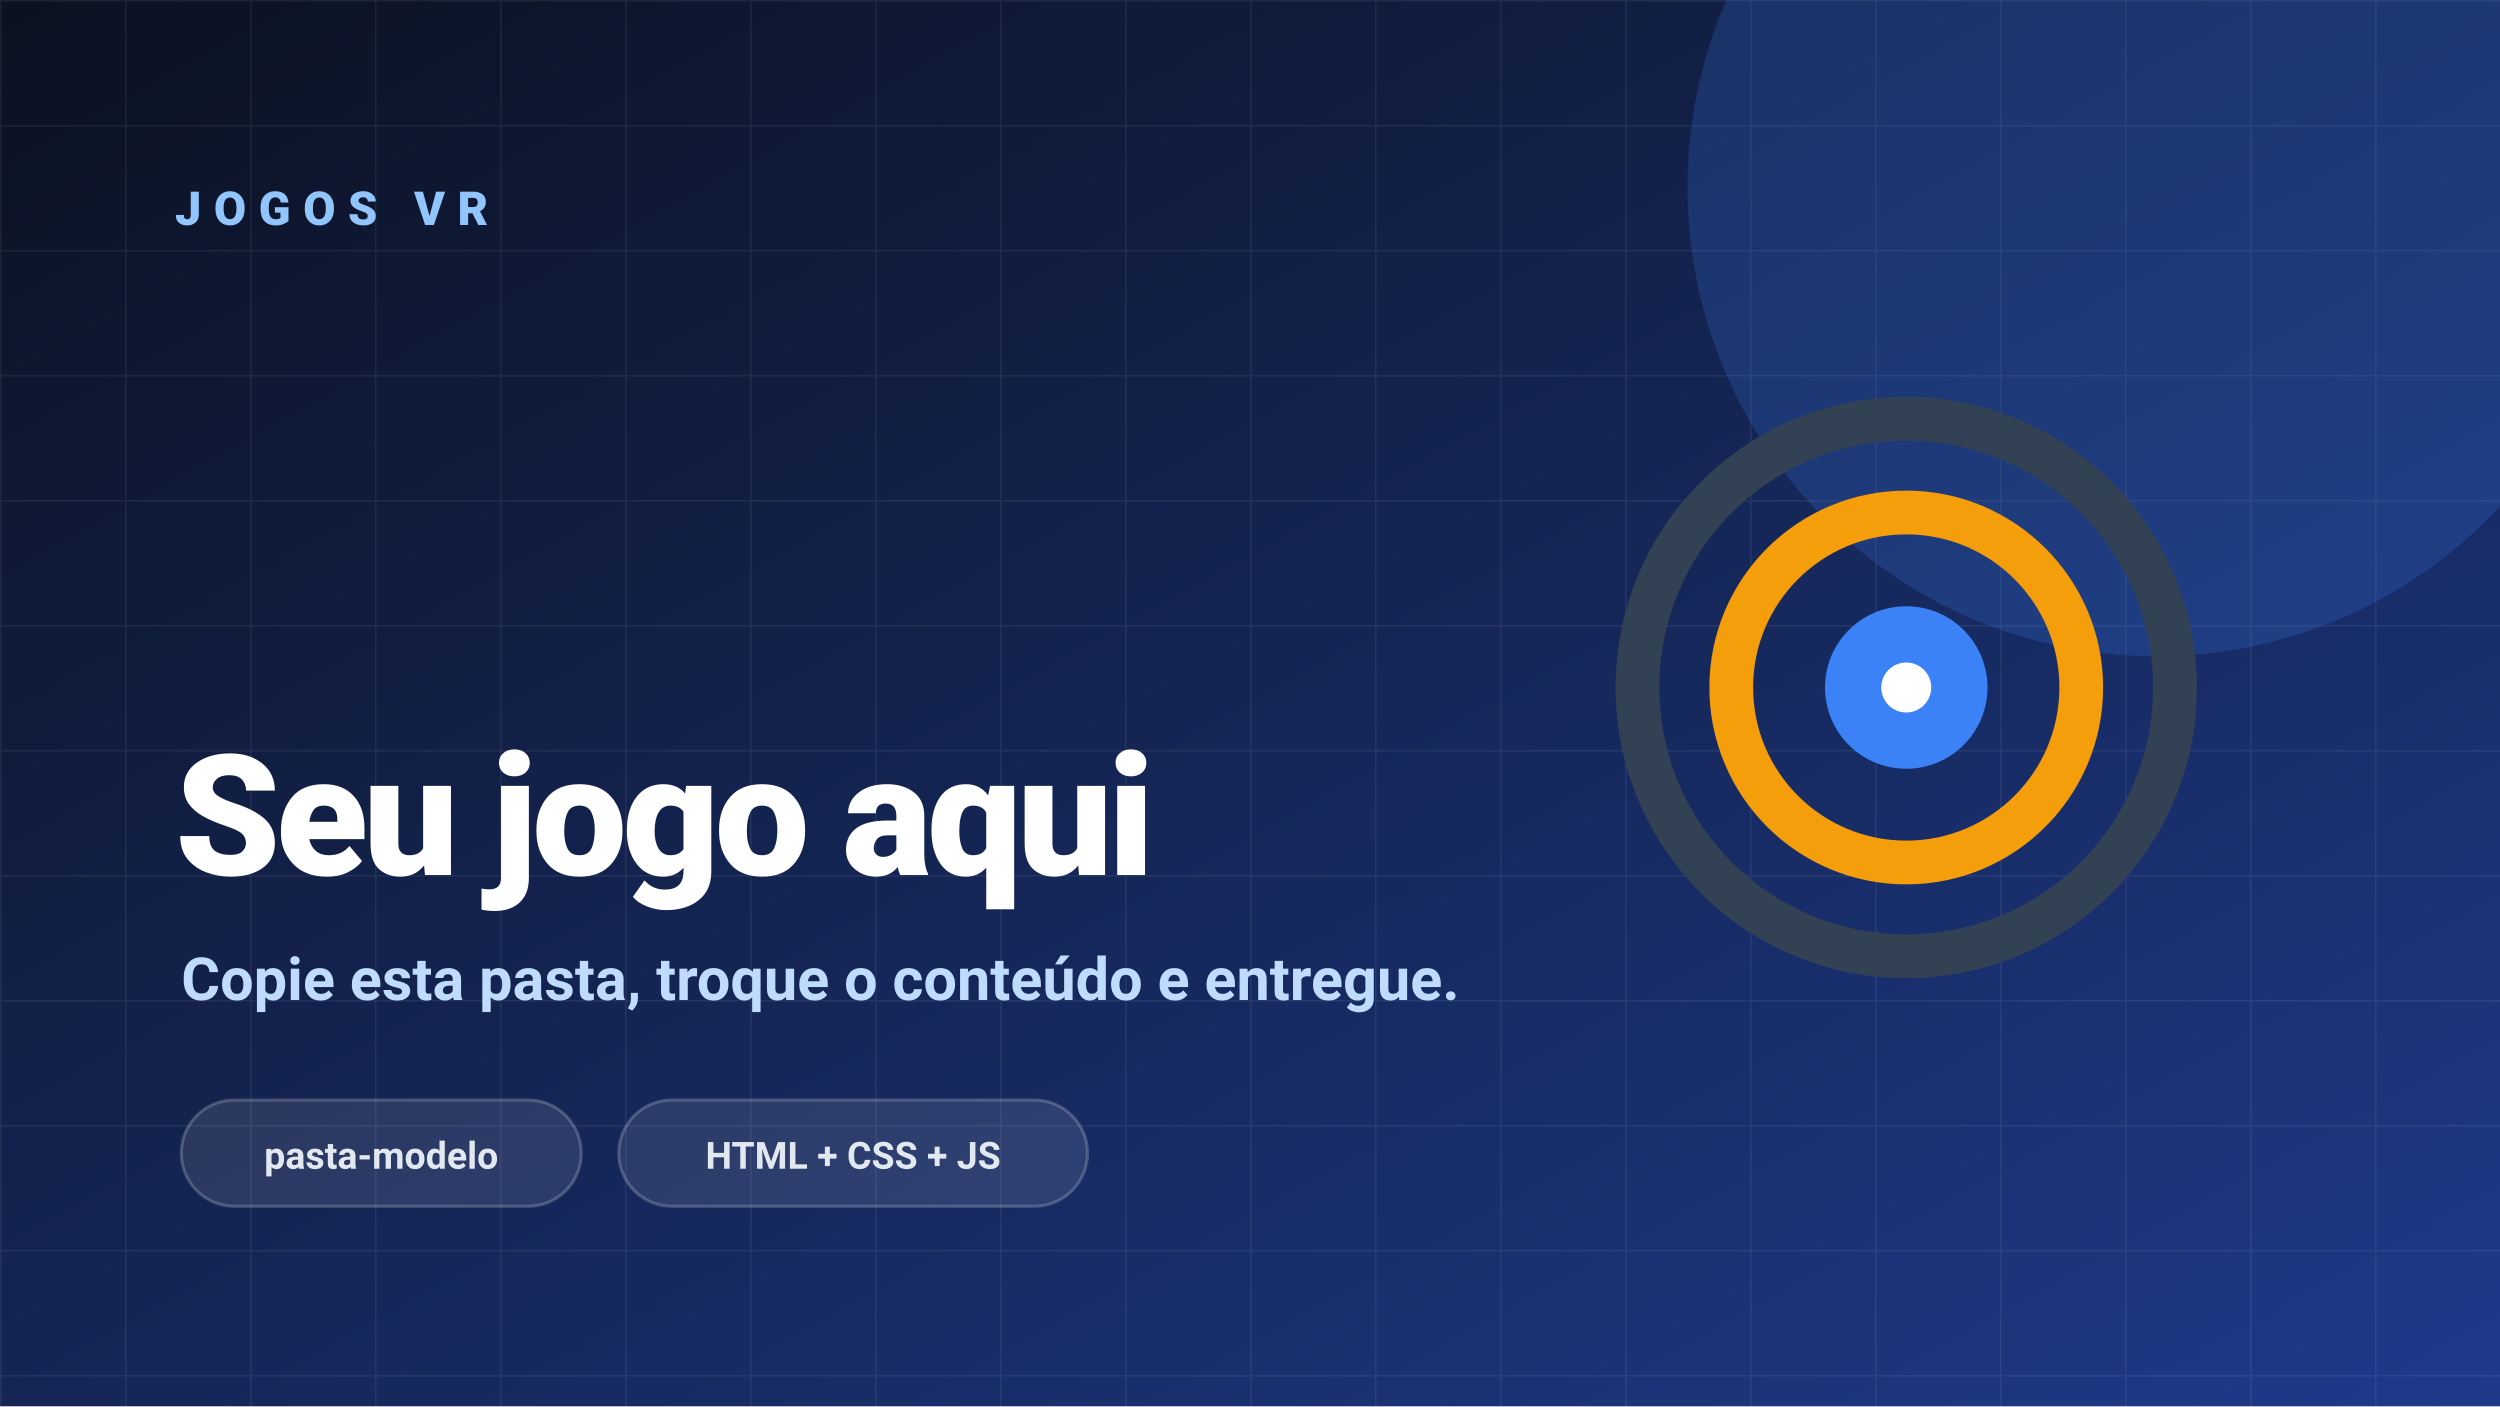
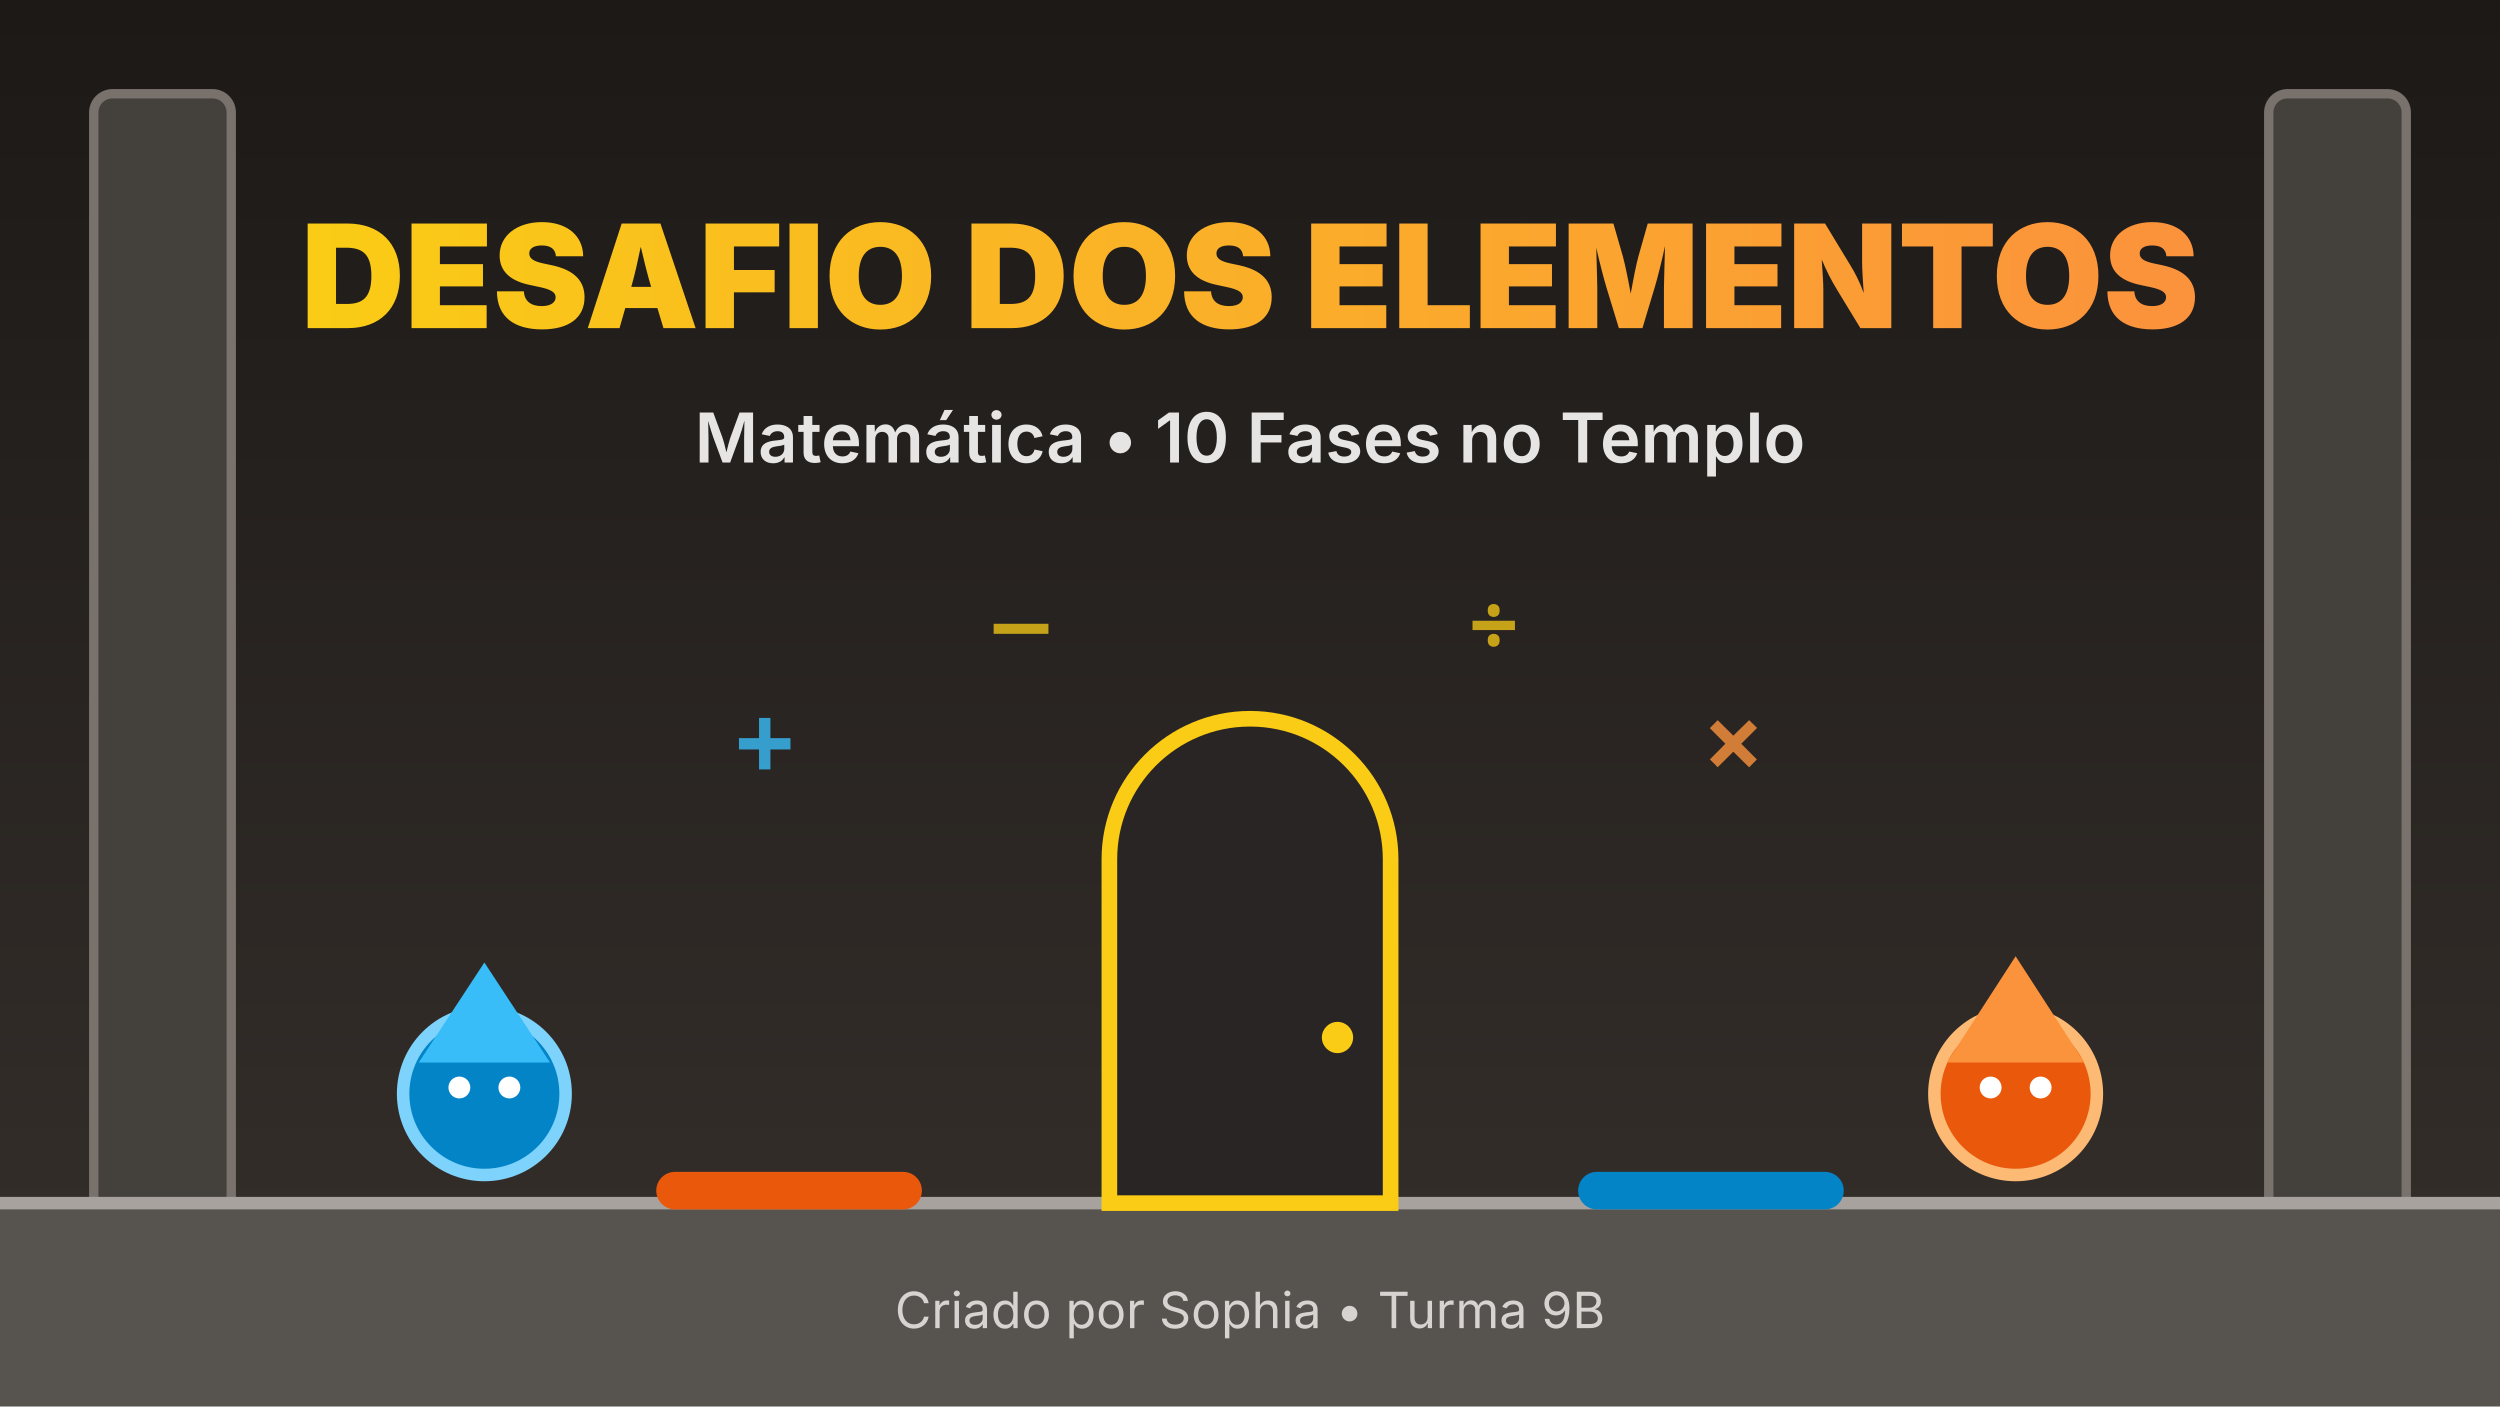
- <svg xmlns="http://www.w3.org/2000/svg" viewBox="0 0 800 450" role="img" aria-label="Capa de modelo de jogo">
+ <svg xmlns="http://www.w3.org/2000/svg" viewBox="0 0 800 450" width="800" height="450">
  <defs>
-     <linearGradient id="bg" x1="0" y1="0" x2="1" y2="1">
-       <stop offset="0" stop-color="#0b1120" />
-       <stop offset="1" stop-color="#1e3a8a" />
+     <linearGradient id="fundoTemplo" x1="0%" y1="0%" x2="0%" y2="100%">
+       <stop offset="0%" stop-color="#1c1917" />
+       <stop offset="100%" stop-color="#36302c" />
    </linearGradient>
-     <pattern id="grid" width="40" height="40" patternUnits="userSpaceOnUse">
-       <path d="M40 0H0V40" fill="none" stroke="#ffffff" stroke-opacity="0.07" />
-     </pattern>
+     <linearGradient id="brilhoOuro" x1="0%" y1="0%" x2="100%" y2="0%">
+       <stop offset="0%" stop-color="#facc15" />
+       <stop offset="100%" stop-color="#fb923c" />
+     </linearGradient>
  </defs>
-   <rect width="800" height="450" fill="url(#bg)" />
-   <rect width="800" height="450" fill="url(#grid)" />
-   <circle cx="690" cy="60" r="150" fill="#3b82f6" opacity="0.2" />
-   <g font-family="ui-sans-serif, system-ui, -apple-system, Segoe UI, Roboto, Arial, sans-serif">
-     <text x="56" y="72" fill="#93c5fd" font-size="15" font-weight="800" letter-spacing="4">JOGOS VR</text>
-     <g transform="translate(520 130)">
-       <circle cx="90" cy="90" r="86" fill="none" stroke="#334155" stroke-width="14" />
-       <circle cx="90" cy="90" r="56" fill="none" stroke="#f59e0b" stroke-width="14" />
-       <circle cx="90" cy="90" r="26" fill="#3b82f6" />
-       <circle cx="90" cy="90" r="8" fill="#ffffff" />
-     </g>
-     <text x="56" y="280" fill="#ffffff" font-size="54" font-weight="900" letter-spacing="-1.5">Seu jogo aqui</text>
-     <text x="58" y="320" fill="#bfdbfe" font-size="19" font-weight="600">Copie esta pasta, troque o conteúdo e entregue.</text>
-     <g transform="translate(58 352)">
-       <rect width="128" height="34" rx="17" fill="#ffffff" fill-opacity="0.1" stroke="#ffffff" stroke-opacity="0.2" />
-       <text x="64" y="22" fill="#e2e8f0" font-size="12" font-weight="700" text-anchor="middle">pasta-modelo</text>
-     </g>
-     <g transform="translate(198 352)">
-       <rect width="150" height="34" rx="17" fill="#ffffff" fill-opacity="0.1" stroke="#ffffff" stroke-opacity="0.2" />
-       <text x="75" y="22" fill="#e2e8f0" font-size="12" font-weight="700" text-anchor="middle">HTML + CSS + JS</text>
-     </g>
-   </g>
+   <rect width="800" height="450" fill="url(#fundoTemplo)" />
+   <rect x="30" y="30" width="44" height="360" rx="6" fill="#44403c" stroke="#78716c" stroke-width="3" />
+   <rect x="726" y="30" width="44" height="360" rx="6" fill="#44403c" stroke="#78716c" stroke-width="3" />
+   <rect x="0" y="385" width="800" height="65" fill="#57534e" />
+   <line x1="0" y1="385" x2="800" y2="385" stroke="#a8a29e" stroke-width="4" />
+   <path d="M 355 385 L 355 275 A 45 45 0 0 1 445 275 L 445 385 Z" fill="#292524" stroke="#facc15" stroke-width="5" />
+   <circle cx="428" cy="332" r="5" fill="#facc15" />
+   <rect x="210" y="375" width="85" height="12" rx="6" fill="#ea580c" />
+   <rect x="505" y="375" width="85" height="12" rx="6" fill="#0284c7" />
+   <circle cx="155" cy="350" r="26" fill="#0284c7" stroke="#7dd3fc" stroke-width="4" />
+   <polygon points="155,308 134,340 176,340" fill="#38bdf8" />
+   <circle cx="147" cy="348" r="3.5" fill="#ffffff" />
+   <circle cx="163" cy="348" r="3.5" fill="#ffffff" />
+   <circle cx="645" cy="350" r="26" fill="#ea580c" stroke="#fdba74" stroke-width="4" />
+   <polygon points="645,306 623,340 667,340" fill="#fb923c" />
+   <circle cx="637" cy="348" r="3.5" fill="#ffffff" />
+   <circle cx="653" cy="348" r="3.5" fill="#ffffff" />
+   <text x="235" y="250" font-family="system-ui, sans-serif" font-size="34" font-weight="bold" fill="#38bdf8" opacity="0.8">+</text>
+   <text x="545" y="250" font-family="system-ui, sans-serif" font-size="34" font-weight="bold" fill="#fb923c" opacity="0.8">×</text>
+   <text x="315" y="210" font-family="system-ui, sans-serif" font-size="28" font-weight="bold" fill="#facc15" opacity="0.75">−</text>
+   <text x="470" y="210" font-family="system-ui, sans-serif" font-size="28" font-weight="bold" fill="#facc15" opacity="0.75">÷</text>
+   <text x="400" y="105" text-anchor="middle" font-family="system-ui, -apple-system, sans-serif" font-size="46" font-weight="900" fill="url(#brilhoOuro)">
+     DESAFIO DOS ELEMENTOS
+   </text>
+   <text x="400" y="148" text-anchor="middle" font-family="system-ui, -apple-system, sans-serif" font-size="22" font-weight="600" fill="#e7e5e4">
+     Matemática • 10 Fases no Templo
+   </text>
+   <text x="400" y="425" text-anchor="middle" font-family="system-ui, -apple-system, sans-serif" font-size="16" fill="#d6d3d1">
+     Criado por Sophia • Turma 9B
+   </text>
</svg>
